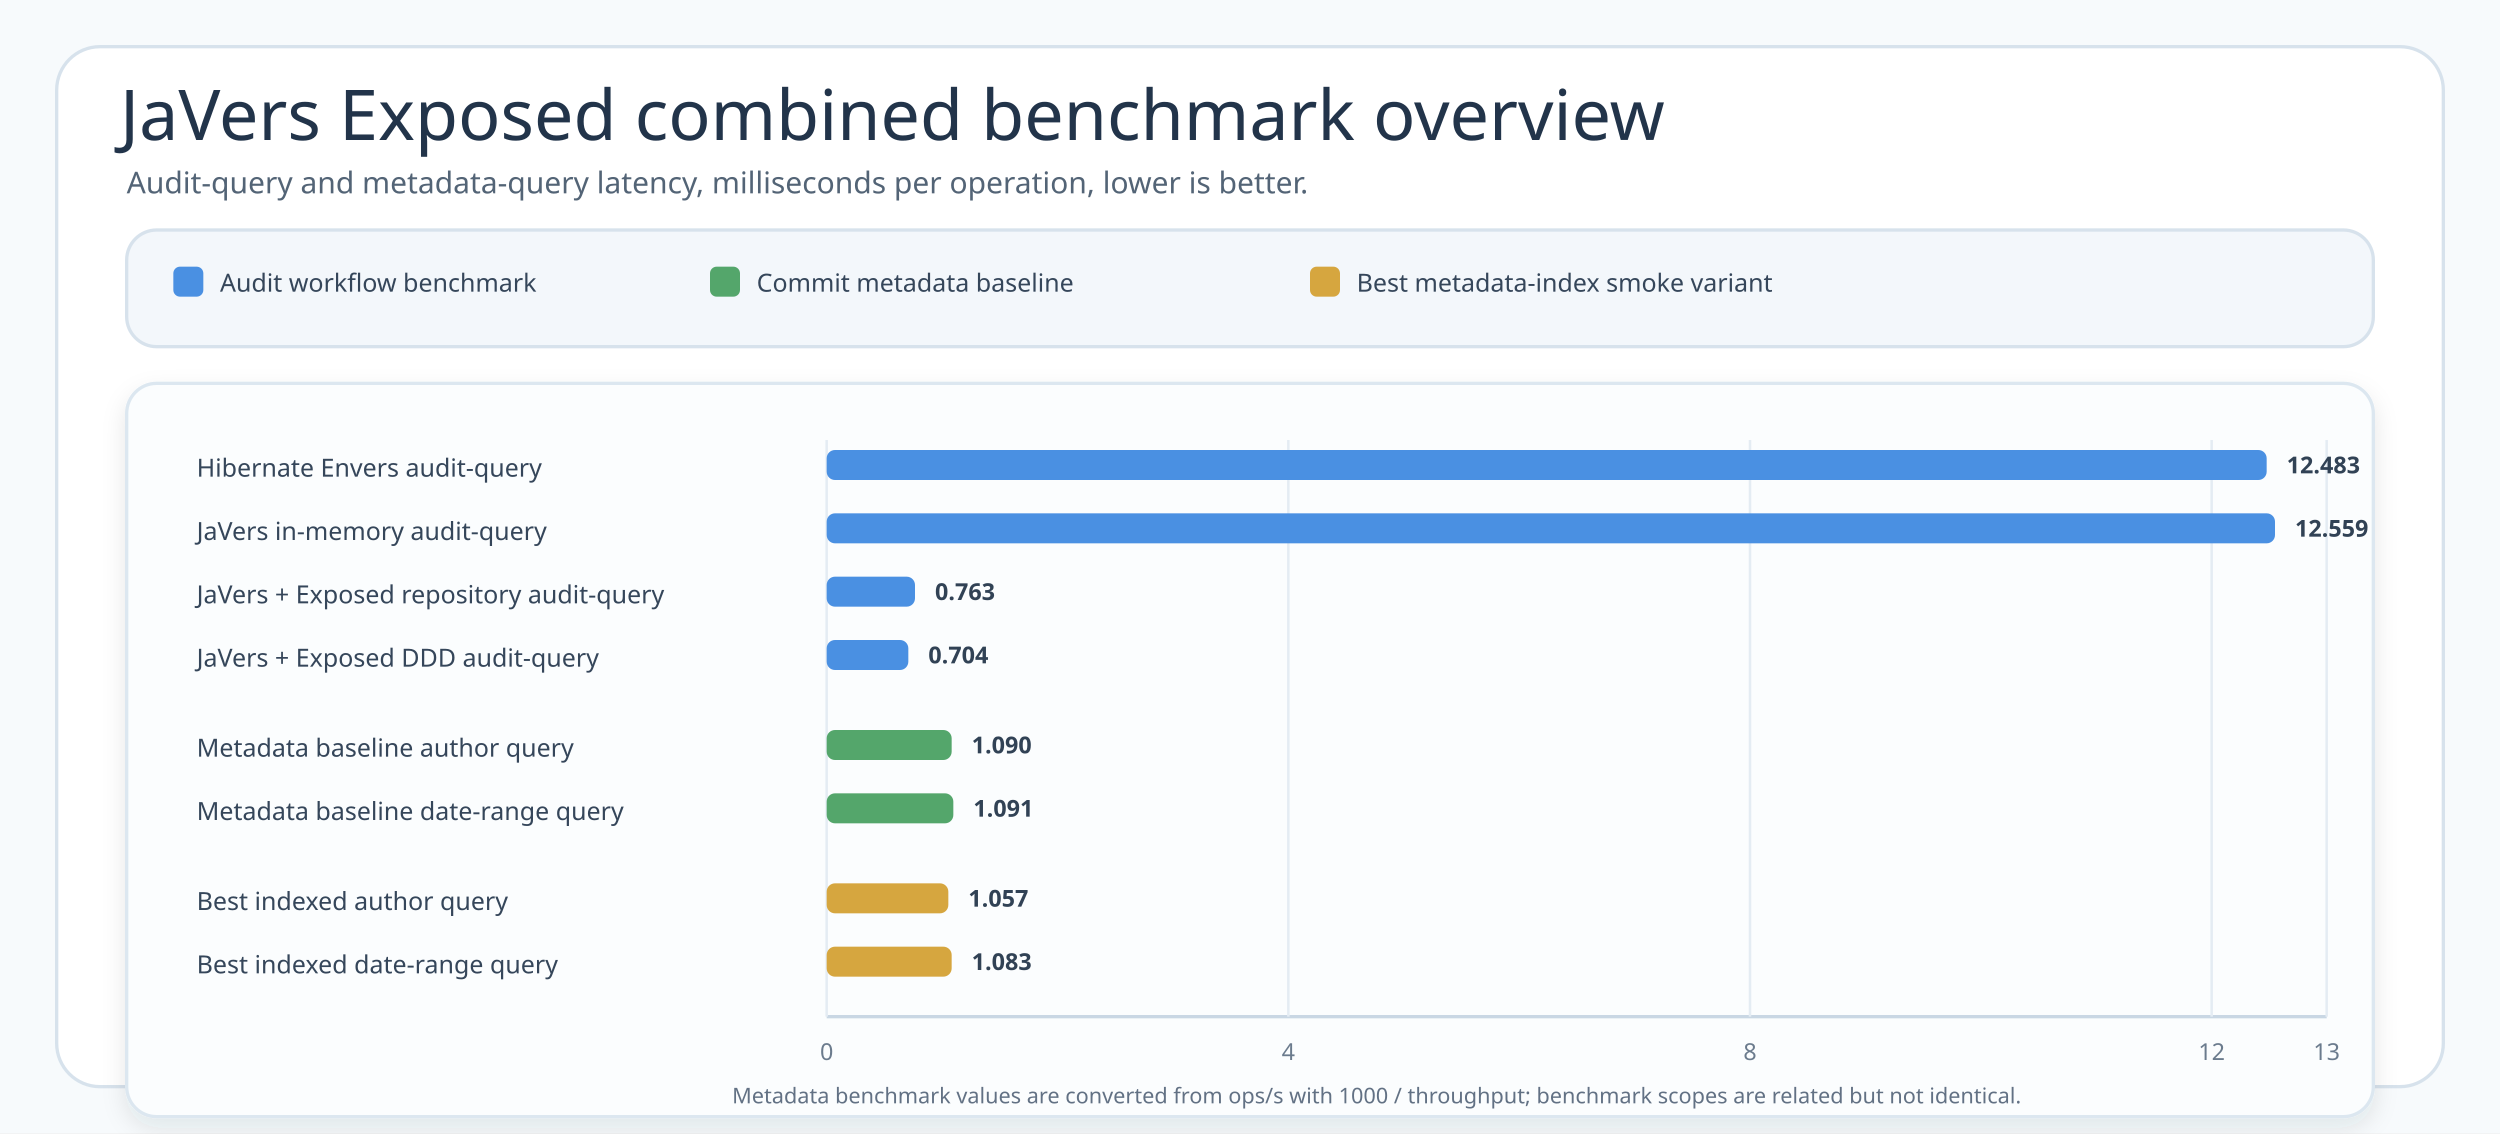
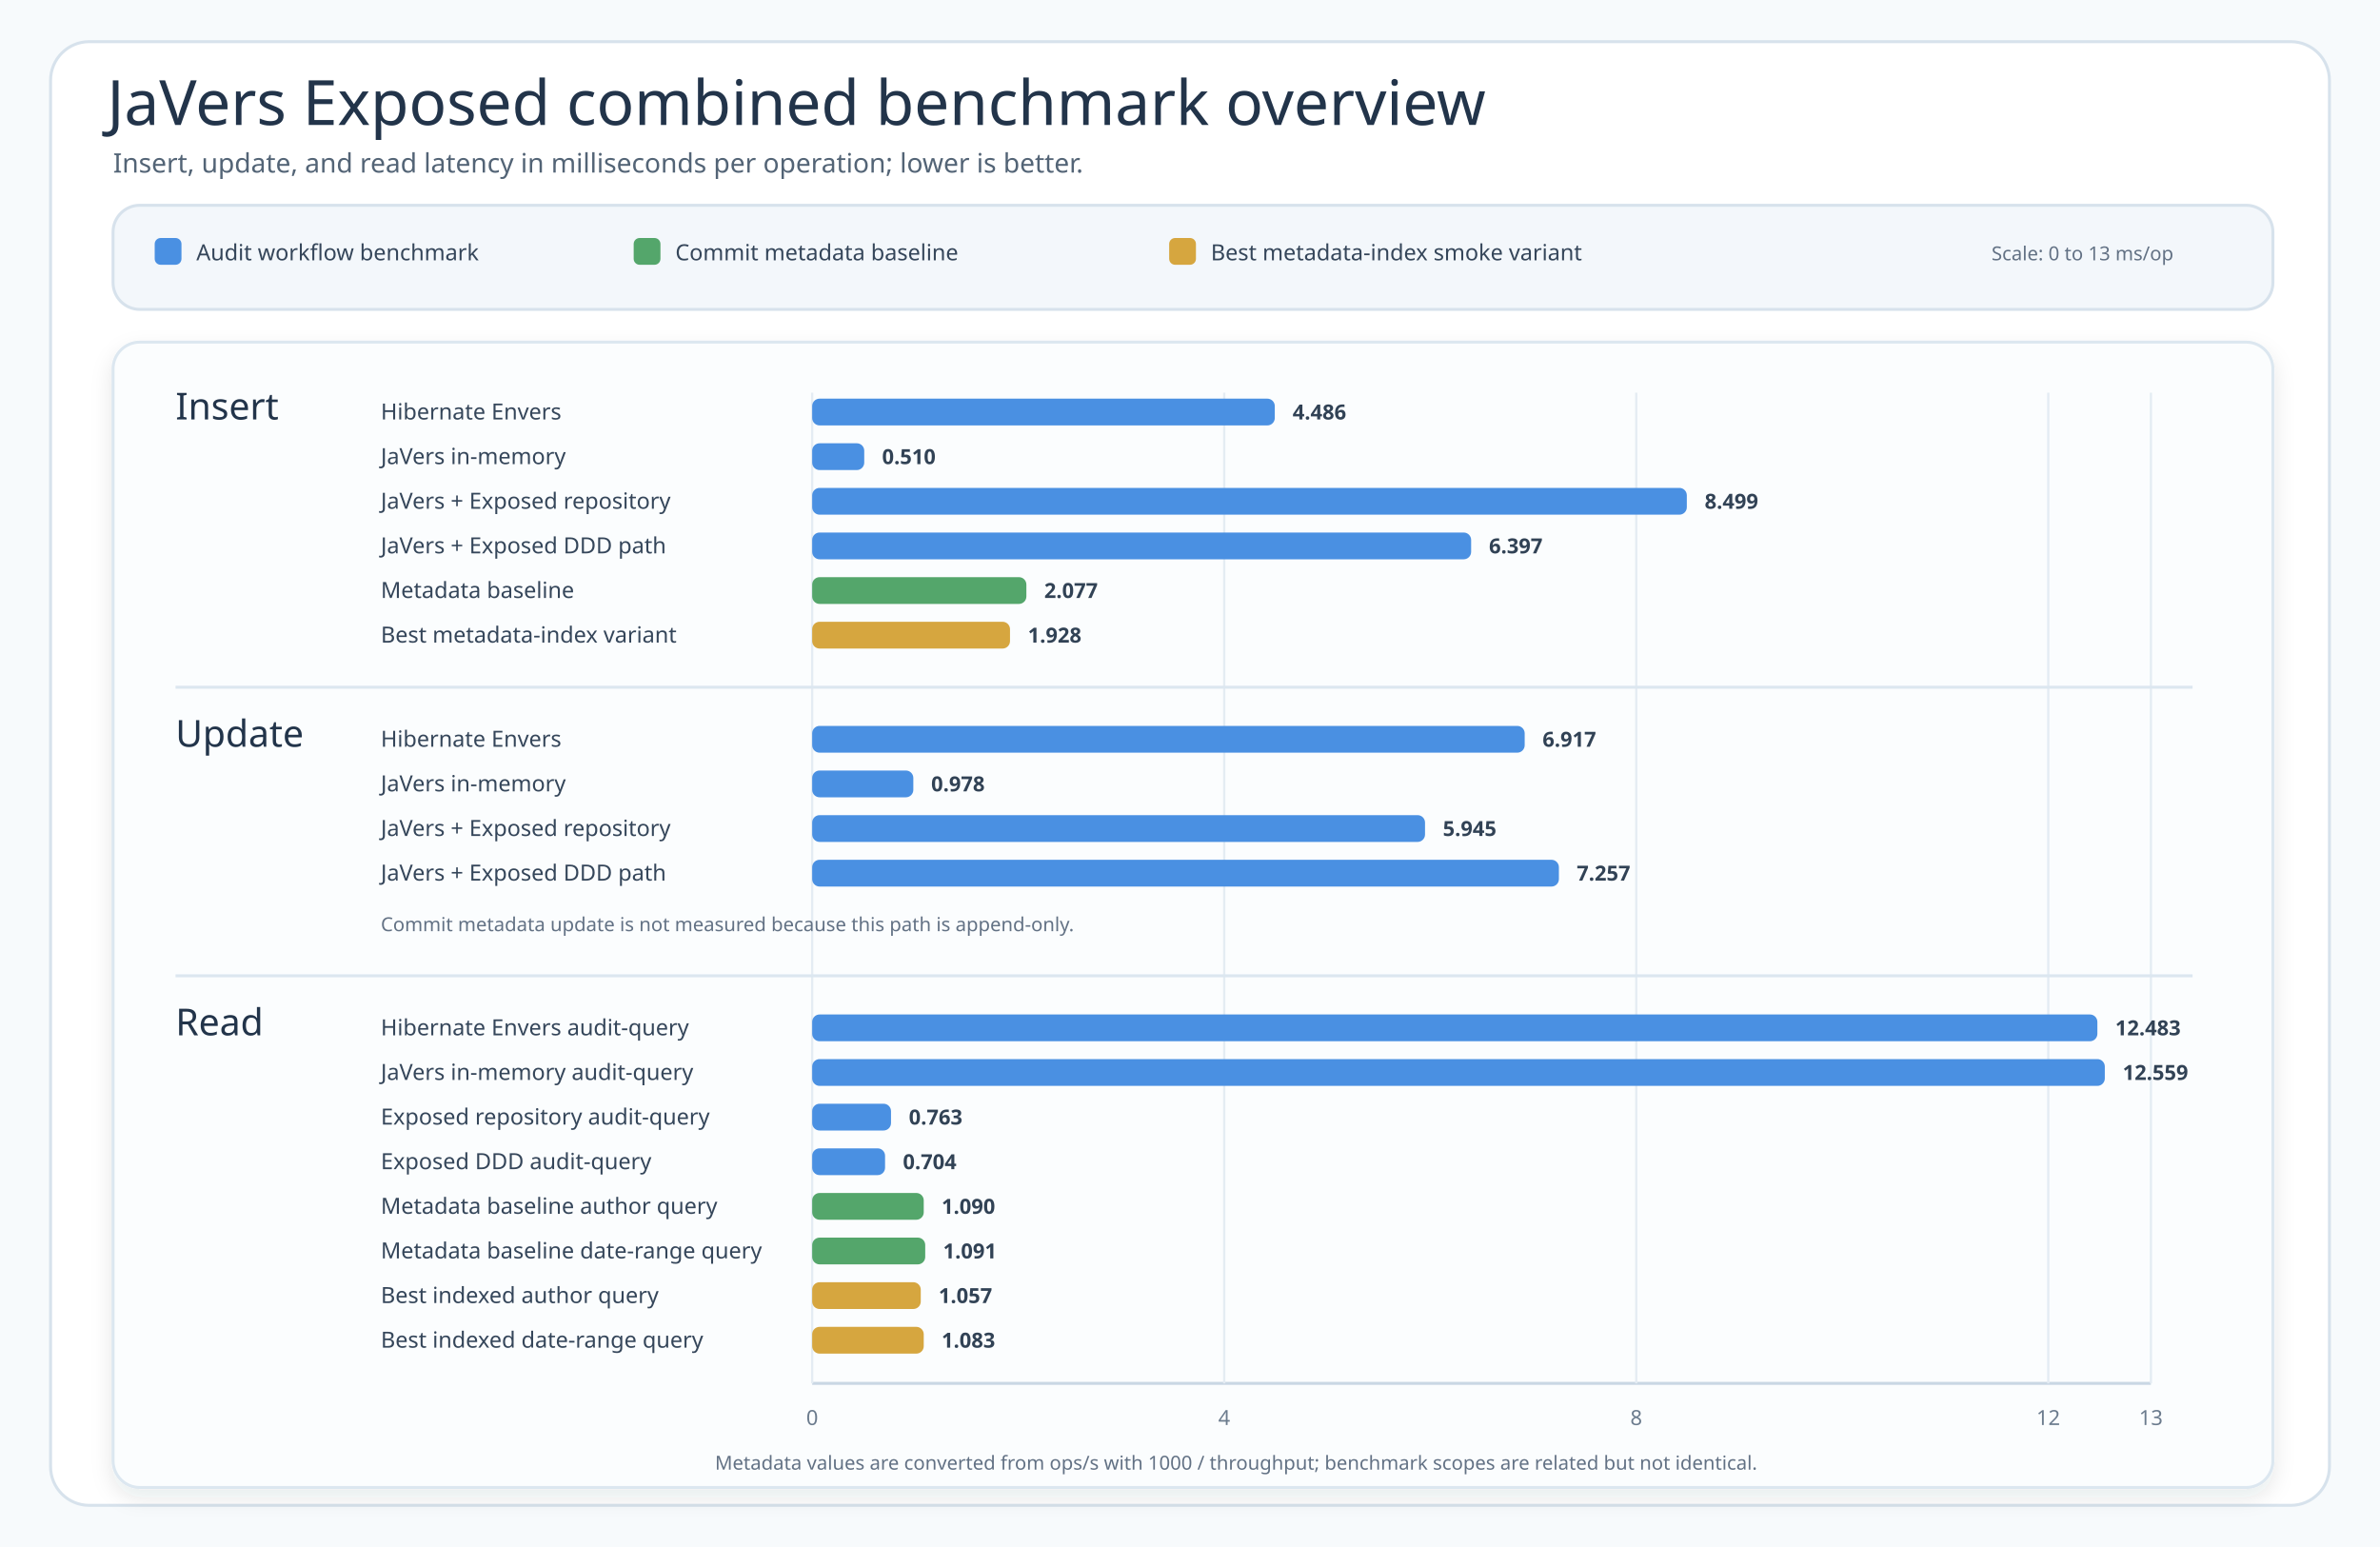
- <svg xmlns="http://www.w3.org/2000/svg" width="1500" height="680" viewBox="0 0 1500 680" role="img" aria-labelledby="title desc">
+ <svg xmlns="http://www.w3.org/2000/svg" width="1600" height="1040" viewBox="0 0 1600 1040" role="img" aria-labelledby="title desc">
  <defs>
    <filter id="shadow" x="-8%" y="-8%" width="116%" height="116%">
      <feDropShadow dx="0" dy="6" stdDeviation="7" flood-color="#203040" flood-opacity="0.10" />
    </filter>
    <style>
      .canvas{fill:#F7FAFC}
      .frame{fill:#FFFFFF;stroke:#D7E2EC;stroke-width:2}
-       .title{font-family:"Architects Daughter","Comic Sans MS","Comic Sans","Comic Neue",sans-serif;font-size:42px;fill:#22344A;font-weight:400}
-       .subtitle{font-family:"Comic Sans MS","Comic Sans","Comic Neue",sans-serif;font-size:18px;fill:#536476;font-weight:400}
+       .title{font-family:"Architects Daughter";font-size:42px;fill:#22344A;font-weight:400}
+       .subtitle{font-family:"Comic Mono";font-size:18px;fill:#536476;font-weight:400}
      .axis{stroke:#C9D7E4;stroke-width:2}
      .tick{stroke:#E4ECF3;stroke-width:1.5}
-       .tick-label{font-family:"Comic Sans MS","Comic Sans","Comic Neue",sans-serif;font-size:14px;fill:#6B7B8D}
-       .label{font-family:"Comic Sans MS","Comic Sans","Comic Neue",sans-serif;font-size:15px;fill:#35465A}
-       .value{font-family:"Comic Sans MS","Comic Sans","Comic Neue",sans-serif;font-size:14px;fill:#314255;font-weight:600}
-       .legend{font-family:"Comic Sans MS","Comic Sans","Comic Neue",sans-serif;font-size:15px;fill:#35465A}
-       .note{font-family:"Comic Sans MS","Comic Sans","Comic Neue",sans-serif;font-size:13px;fill:#627184}
+       .tick-label{font-family:"Comic Mono";font-size:14px;fill:#6B7B8D}
+       .group-title{font-family:"Architects Daughter";font-size:25px;fill:#22344A;font-weight:400}
+       .label{font-family:"Comic Mono";font-size:15px;fill:#35465A}
+       .value{font-family:"Comic Mono";font-size:14px;fill:#314255;font-weight:700}
+       .legend{font-family:"Comic Mono";font-size:15px;fill:#35465A}
+       .note{font-family:"Comic Mono";font-size:13px;fill:#627184}
      .plot{fill:#FBFDFE;stroke:#DCE7F0;stroke-width:2;filter:url(#shadow)}
+       .divider{stroke:#DCE7F0;stroke-width:2}
    </style>
  </defs>
-   <rect class="canvas" width="1500" height="680" />
-   <rect class="frame" x="34" y="28" width="1432" height="624" rx="26" />
+   <rect class="canvas" width="1600" height="1040" />
+   <rect class="frame" x="34" y="28" width="1532" height="984" rx="26" />
  <text class="title" x="72" y="84">JaVers Exposed combined benchmark overview</text>
-   <text class="subtitle" x="76" y="116">Audit-query and metadata-query latency, milliseconds per operation, lower is better.</text>
+   <text class="subtitle" x="76" y="116">Insert, update, and read latency in milliseconds per operation; lower is better.</text>
  <g transform="translate(76,138)">
-     <rect x="0" y="0" width="1348" height="70" rx="18" fill="#F3F7FB" stroke="#D7E2EC" stroke-width="2" />
+     <rect x="0" y="0" width="1452" height="70" rx="18" fill="#F3F7FB" stroke="#D7E2EC" stroke-width="2" />
    <g transform="translate(28,22)">
      <rect width="18" height="18" rx="4" fill="#4A90E2" />
      <text class="legend" x="28" y="15">Audit workflow benchmark</text>
    </g>
    <g transform="translate(350,22)">
      <rect width="18" height="18" rx="4" fill="#54A66B" />
      <text class="legend" x="28" y="15">Commit metadata baseline</text>
    </g>
    <g transform="translate(710,22)">
      <rect width="18" height="18" rx="4" fill="#D6A63F" />
      <text class="legend" x="28" y="15">Best metadata-index smoke variant</text>
    </g>
+     <text class="note" x="1324" y="37" text-anchor="middle">Scale: 0 to 13 ms/op</text>
  </g>
  <g transform="translate(76,230)">
-     <rect class="plot" x="0" y="0" width="1348" height="440" rx="18" />
-     <line class="axis" x1="420" y1="380" x2="1320" y2="380" />
+     <rect class="plot" x="0" y="0" width="1452" height="770" rx="18" />
+     <line class="axis" x1="470" y1="700" x2="1370" y2="700" />
    <g>
-       <line class="tick" x1="420" y1="34" x2="420" y2="380" />
-       <text class="tick-label" x="420" y="406" text-anchor="middle">0</text>
-       <line class="tick" x1="697" y1="34" x2="697" y2="380" />
-       <text class="tick-label" x="697" y="406" text-anchor="middle">4</text>
-       <line class="tick" x1="974" y1="34" x2="974" y2="380" />
-       <text class="tick-label" x="974" y="406" text-anchor="middle">8</text>
-       <line class="tick" x1="1251" y1="34" x2="1251" y2="380" />
-       <text class="tick-label" x="1251" y="406" text-anchor="middle">12</text>
-       <line class="tick" x1="1320" y1="34" x2="1320" y2="380" />
-       <text class="tick-label" x="1320" y="406" text-anchor="middle">13</text>
+       <line class="tick" x1="470" y1="34" x2="470" y2="700" />
+       <text class="tick-label" x="470" y="728" text-anchor="middle">0</text>
+       <line class="tick" x1="747" y1="34" x2="747" y2="700" />
+       <text class="tick-label" x="747" y="728" text-anchor="middle">4</text>
+       <line class="tick" x1="1024" y1="34" x2="1024" y2="700" />
+       <text class="tick-label" x="1024" y="728" text-anchor="middle">8</text>
+       <line class="tick" x1="1301" y1="34" x2="1301" y2="700" />
+       <text class="tick-label" x="1301" y="728" text-anchor="middle">12</text>
+       <line class="tick" x1="1370" y1="34" x2="1370" y2="700" />
+       <text class="tick-label" x="1370" y="728" text-anchor="middle">13</text>
    </g>
-     <text class="label" x="42" y="56">Hibernate Envers audit-query</text>
-     <rect x="420" y="40" width="864" height="18" rx="5" fill="#4A90E2" />
-     <text class="value" x="1296" y="54">12.483</text>
-     <text class="label" x="42" y="94">JaVers in-memory audit-query</text>
-     <rect x="420" y="78" width="869" height="18" rx="5" fill="#4A90E2" />
-     <text class="value" x="1301" y="92">12.559</text>
-     <text class="label" x="42" y="132">JaVers + Exposed repository audit-query</text>
-     <rect x="420" y="116" width="53" height="18" rx="5" fill="#4A90E2" />
-     <text class="value" x="485" y="130">0.763</text>
-     <text class="label" x="42" y="170">JaVers + Exposed DDD audit-query</text>
-     <rect x="420" y="154" width="49" height="18" rx="5" fill="#4A90E2" />
-     <text class="value" x="481" y="168">0.704</text>
-     <text class="label" x="42" y="224">Metadata baseline author query</text>
-     <rect x="420" y="208" width="75" height="18" rx="5" fill="#54A66B" />
-     <text class="value" x="507" y="222">1.090</text>
-     <text class="label" x="42" y="262">Metadata baseline date-range query</text>
-     <rect x="420" y="246" width="76" height="18" rx="5" fill="#54A66B" />
-     <text class="value" x="508" y="260">1.091</text>
-     <text class="label" x="42" y="316">Best indexed author query</text>
-     <rect x="420" y="300" width="73" height="18" rx="5" fill="#D6A63F" />
-     <text class="value" x="505" y="314">1.057</text>
-     <text class="label" x="42" y="354">Best indexed date-range query</text>
-     <rect x="420" y="338" width="75" height="18" rx="5" fill="#D6A63F" />
-     <text class="value" x="507" y="352">1.083</text>
-     <text class="note" x="750" y="432" text-anchor="middle">Metadata benchmark values are converted from ops/s with 1000 / throughput; benchmark scopes are related but not identical.</text>
+     <text class="group-title" x="42" y="52">Insert</text>
+     <text class="label" x="180" y="52">Hibernate Envers</text>
+     <rect x="470" y="38" width="311" height="18" rx="5" fill="#4A90E2" />
+     <text class="value" x="793" y="52">4.486</text>
+     <text class="label" x="180" y="82">JaVers in-memory</text>
+     <rect x="470" y="68" width="35" height="18" rx="5" fill="#4A90E2" />
+     <text class="value" x="517" y="82">0.510</text>
+     <text class="label" x="180" y="112">JaVers + Exposed repository</text>
+     <rect x="470" y="98" width="588" height="18" rx="5" fill="#4A90E2" />
+     <text class="value" x="1070" y="112">8.499</text>
+     <text class="label" x="180" y="142">JaVers + Exposed DDD path</text>
+     <rect x="470" y="128" width="443" height="18" rx="5" fill="#4A90E2" />
+     <text class="value" x="925" y="142">6.397</text>
+     <text class="label" x="180" y="172">Metadata baseline</text>
+     <rect x="470" y="158" width="144" height="18" rx="5" fill="#54A66B" />
+     <text class="value" x="626" y="172">2.077</text>
+     <text class="label" x="180" y="202">Best metadata-index variant</text>
+     <rect x="470" y="188" width="133" height="18" rx="5" fill="#D6A63F" />
+     <text class="value" x="615" y="202">1.928</text>
+     <line class="divider" x1="42" y1="232" x2="1398" y2="232" />
+     <text class="group-title" x="42" y="272">Update</text>
+     <text class="label" x="180" y="272">Hibernate Envers</text>
+     <rect x="470" y="258" width="479" height="18" rx="5" fill="#4A90E2" />
+     <text class="value" x="961" y="272">6.917</text>
+     <text class="label" x="180" y="302">JaVers in-memory</text>
+     <rect x="470" y="288" width="68" height="18" rx="5" fill="#4A90E2" />
+     <text class="value" x="550" y="302">0.978</text>
+     <text class="label" x="180" y="332">JaVers + Exposed repository</text>
+     <rect x="470" y="318" width="412" height="18" rx="5" fill="#4A90E2" />
+     <text class="value" x="894" y="332">5.945</text>
+     <text class="label" x="180" y="362">JaVers + Exposed DDD path</text>
+     <rect x="470" y="348" width="502" height="18" rx="5" fill="#4A90E2" />
+     <text class="value" x="984" y="362">7.257</text>
+     <text class="note" x="180" y="396">Commit metadata update is not measured because this path is append-only.</text>
+     <line class="divider" x1="42" y1="426" x2="1398" y2="426" />
+     <text class="group-title" x="42" y="466">Read</text>
+     <text class="label" x="180" y="466">Hibernate Envers audit-query</text>
+     <rect x="470" y="452" width="864" height="18" rx="5" fill="#4A90E2" />
+     <text class="value" x="1346" y="466">12.483</text>
+     <text class="label" x="180" y="496">JaVers in-memory audit-query</text>
+     <rect x="470" y="482" width="869" height="18" rx="5" fill="#4A90E2" />
+     <text class="value" x="1351" y="496">12.559</text>
+     <text class="label" x="180" y="526">Exposed repository audit-query</text>
+     <rect x="470" y="512" width="53" height="18" rx="5" fill="#4A90E2" />
+     <text class="value" x="535" y="526">0.763</text>
+     <text class="label" x="180" y="556">Exposed DDD audit-query</text>
+     <rect x="470" y="542" width="49" height="18" rx="5" fill="#4A90E2" />
+     <text class="value" x="531" y="556">0.704</text>
+     <text class="label" x="180" y="586">Metadata baseline author query</text>
+     <rect x="470" y="572" width="75" height="18" rx="5" fill="#54A66B" />
+     <text class="value" x="557" y="586">1.090</text>
+     <text class="label" x="180" y="616">Metadata baseline date-range query</text>
+     <rect x="470" y="602" width="76" height="18" rx="5" fill="#54A66B" />
+     <text class="value" x="558" y="616">1.091</text>
+     <text class="label" x="180" y="646">Best indexed author query</text>
+     <rect x="470" y="632" width="73" height="18" rx="5" fill="#D6A63F" />
+     <text class="value" x="555" y="646">1.057</text>
+     <text class="label" x="180" y="676">Best indexed date-range query</text>
+     <rect x="470" y="662" width="75" height="18" rx="5" fill="#D6A63F" />
+     <text class="value" x="557" y="676">1.083</text>
+     <text class="note" x="755" y="758" text-anchor="middle">Metadata values are converted from ops/s with 1000 / throughput; benchmark scopes are related but not identical.</text>
  </g>
</svg>
